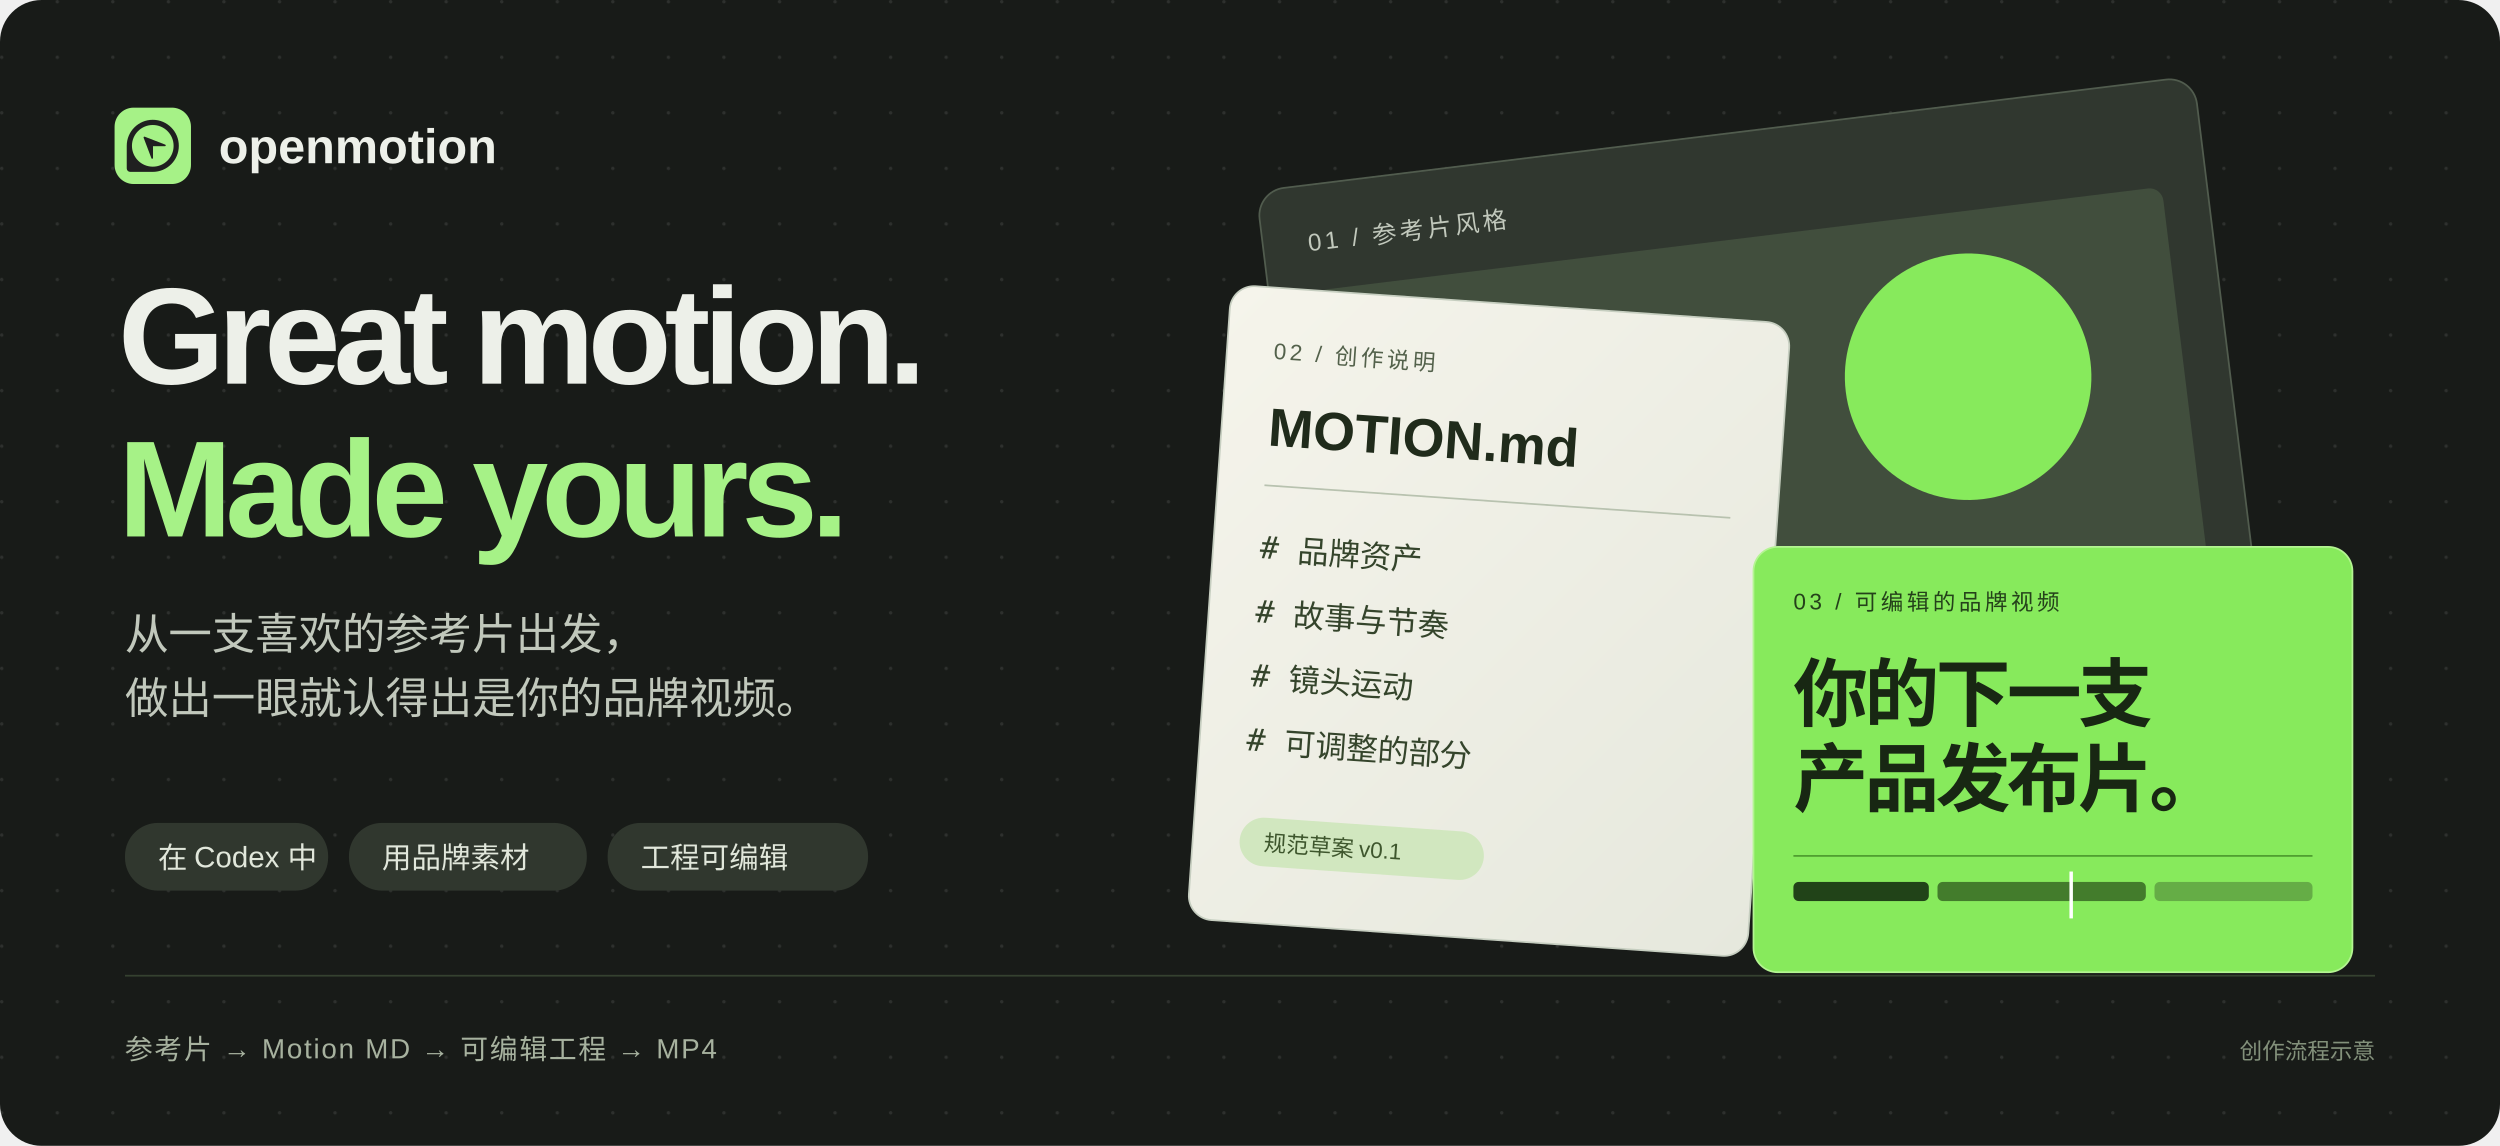
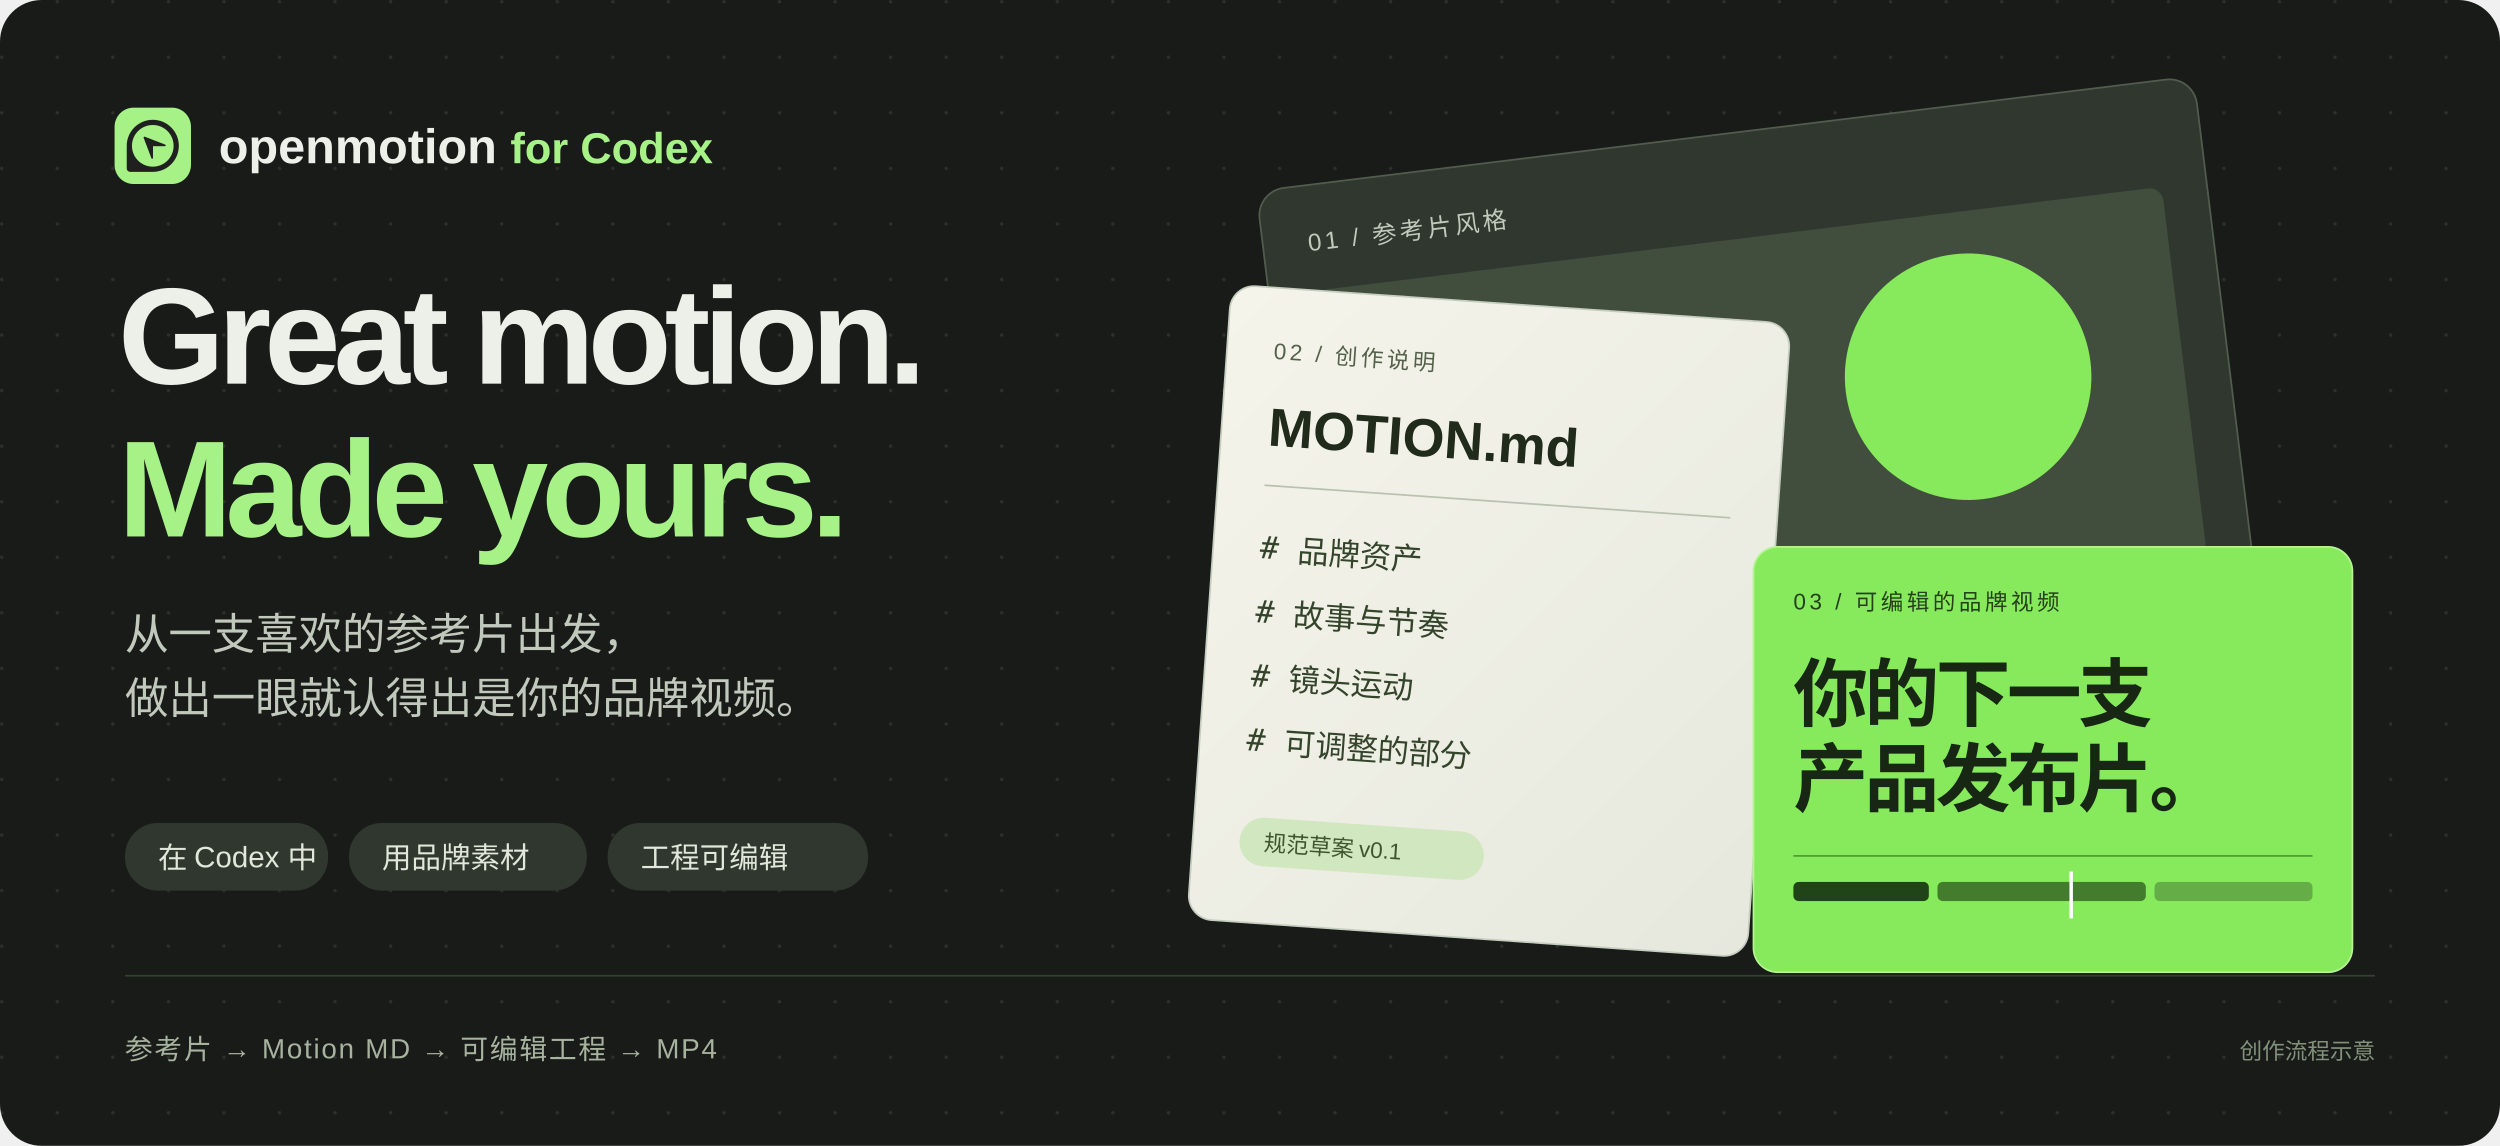
<svg xmlns="http://www.w3.org/2000/svg" width="1440" height="660" viewBox="0 0 1440 660" role="img" aria-labelledby="title desc">
  <defs>
    <pattern id="grid" width="32" height="32" patternUnits="userSpaceOnUse">
      <circle cx="1" cy="1" r="1" fill="#ffffff" opacity=".09" />
    </pattern>
    <linearGradient id="paper" x1="0" y1="0" x2="1" y2="1">
      <stop stop-color="#f5f4eb" />
      <stop offset="1" stop-color="#e6e8dd" />
    </linearGradient>
  </defs>
  <rect width="1440" height="660" rx="24" fill="#181b18" />
  <rect width="1440" height="660" rx="24" fill="url(#grid)" />
  <g font-family="Arial,Helvetica,PingFang SC,Microsoft YaHei,sans-serif">
    <g transform="translate(66 62)">
      <rect width="44" height="44" rx="11" fill="#a6f287" />
      <svg x="7" y="7" width="30" height="30" viewBox="0 0 291 291" fill="none">
        <path fill-rule="evenodd" clip-rule="evenodd" d="M145.5 0C225.857 0 291 65.143 291 145.5C291 225.857 225.857 291 145.5 291H19.358C8.644 291 0.001 282.358 0.001 271.644C0 239.193 1.50624e-09 174.523 0 145.5C0 65.143 65.143 5.2069e-06 145.5 0ZM145.501 29.1C81.215 29.1 29.1 81.215 29.1 145.501C29.101 209.786 81.215 261.9 145.501 261.9C209.786 261.9 261.9 209.786 261.9 145.501C261.9 81.215 209.786 29.1 145.501 29.1Z" fill="#202020" />
        <path d="M137.934 215.04L94.312 100.247C92.9 96.532 96.529 92.889 100.219 94.317L215.067 138.749C219.793 140.578 218.491 147.633 213.427 147.633H146.769V213.4C146.769 218.499 139.744 219.804 137.934 215.04Z" fill="#202020" />
      </svg>
    </g>
-     <text x="126" y="94" fill="#edf0e9" font-size="28" font-weight="700">openmotion</text>
+     <text x="126" y="94" fill="#edf0e9" font-size="28" font-weight="700">openmotion <tspan fill="#a6f287" font-size="25">for Codex</tspan>
+     </text>
    <text x="68" y="221" fill="#edf0e9" font-size="79" font-weight="700" letter-spacing="-4">Great motion.</text>
    <text x="68" y="309" fill="#a6f287" font-size="79" font-weight="700" letter-spacing="-4">Made yours.</text>
    <text x="72" y="374" fill="#c1c8bc" font-size="25">从一支喜欢的参考片出发，</text>
    <text x="72" y="411" fill="#c1c8bc" font-size="25">做出一眼就认得出是你的品牌视频。</text>
    <g font-size="17" fill="#e1e7db">
      <rect x="72" y="474" width="117" height="39" rx="19" fill="#30372e" />
      <text x="91" y="500">在 Codex 中</text>
      <rect x="201" y="474" width="137" height="39" rx="19" fill="#30372e" />
      <text x="220" y="500">用品牌素材</text>
      <rect x="350" y="474" width="150" height="39" rx="19" fill="#30372e" />
      <text x="369" y="500">工程可编辑</text>
    </g>
    <g transform="translate(746 77) rotate(-7 260 200)">
      <rect width="544" height="310" rx="16" fill="#30372f" stroke="#515c4e" />
      <text x="26" y="38" fill="#c1c8bc" font-size="14" letter-spacing="2">01 / 参考片风格</text>
      <rect x="26" y="61" width="492" height="218" rx="8" fill="#414e3d" />
      <circle cx="394" cy="156" r="71" fill="#87ea5c" />
      <rect x="64" y="109" width="194" height="20" rx="4" fill="#e4ebdc" />
      <rect x="64" y="142" width="138" height="20" rx="4" fill="#e4ebdc" />
      <rect x="64" y="204" width="88" height="7" rx="3" fill="#a7b49e" />
    </g>
    <g transform="translate(696 176) rotate(4 180 185)">
      <rect width="323" height="366" rx="14" fill="url(#paper)" stroke="#c6cec0" />
      <text x="27" y="41" fill="#53614b" font-size="13" letter-spacing="2">02 / 创作说明</text>
      <text x="27" y="91" fill="#202b1b" font-size="31" font-weight="700">MOTION.md</text>
      <path d="M27 114h269" stroke="#b8c2af" />
      <g fill="#34442b" font-size="18" font-family="monospace,PingFang SC,Microsoft YaHei,sans-serif">
        <text x="27" y="156"># 品牌资产</text>
        <text x="27" y="193"># 故事与节奏</text>
        <text x="27" y="230"># 镜头运动</text>
        <text x="27" y="267"># 可调整的部分</text>
      </g>
      <rect x="27" y="305" width="141" height="28" rx="14" fill="#d1e7bf" />
      <text x="41" y="324" fill="#3e562d" font-size="13">规范草案 v0.1</text>
    </g>
    <g transform="translate(1010 315)">
      <rect width="345" height="245" rx="14" fill="#87ea5c" stroke="#b4f492" />
      <text x="23" y="36" fill="#24411a" font-size="13" letter-spacing="2">03 / 可编辑的品牌视频</text>
      <text x="23" y="100" fill="#182713" font-size="43" font-weight="700" letter-spacing="-2">你的下一支</text>
      <text x="23" y="149" fill="#182713" font-size="43" font-weight="700" letter-spacing="-2">产品发布片。</text>
      <path d="M23 178h299" stroke="#4e9d2e" />
      <rect x="23" y="193" width="78" height="11" rx="3" fill="#214318" />
      <rect x="106" y="193" width="120" height="11" rx="3" fill="#437c2c" />
      <rect x="231" y="193" width="91" height="11" rx="3" fill="#65ad46" />
      <path d="M183 187v27" stroke="#fff" stroke-width="2" />
    </g>
    <path d="M72 562h1296" stroke="#354130" />
    <text x="72" y="610" fill="#a7b29f" font-size="16" letter-spacing="1">参考片 → Motion MD → 可编辑工程 → MP4</text>
    <text x="1368" y="610" fill="#83917b" font-size="13" text-anchor="end">创作流程示意</text>
  </g>
</svg>
